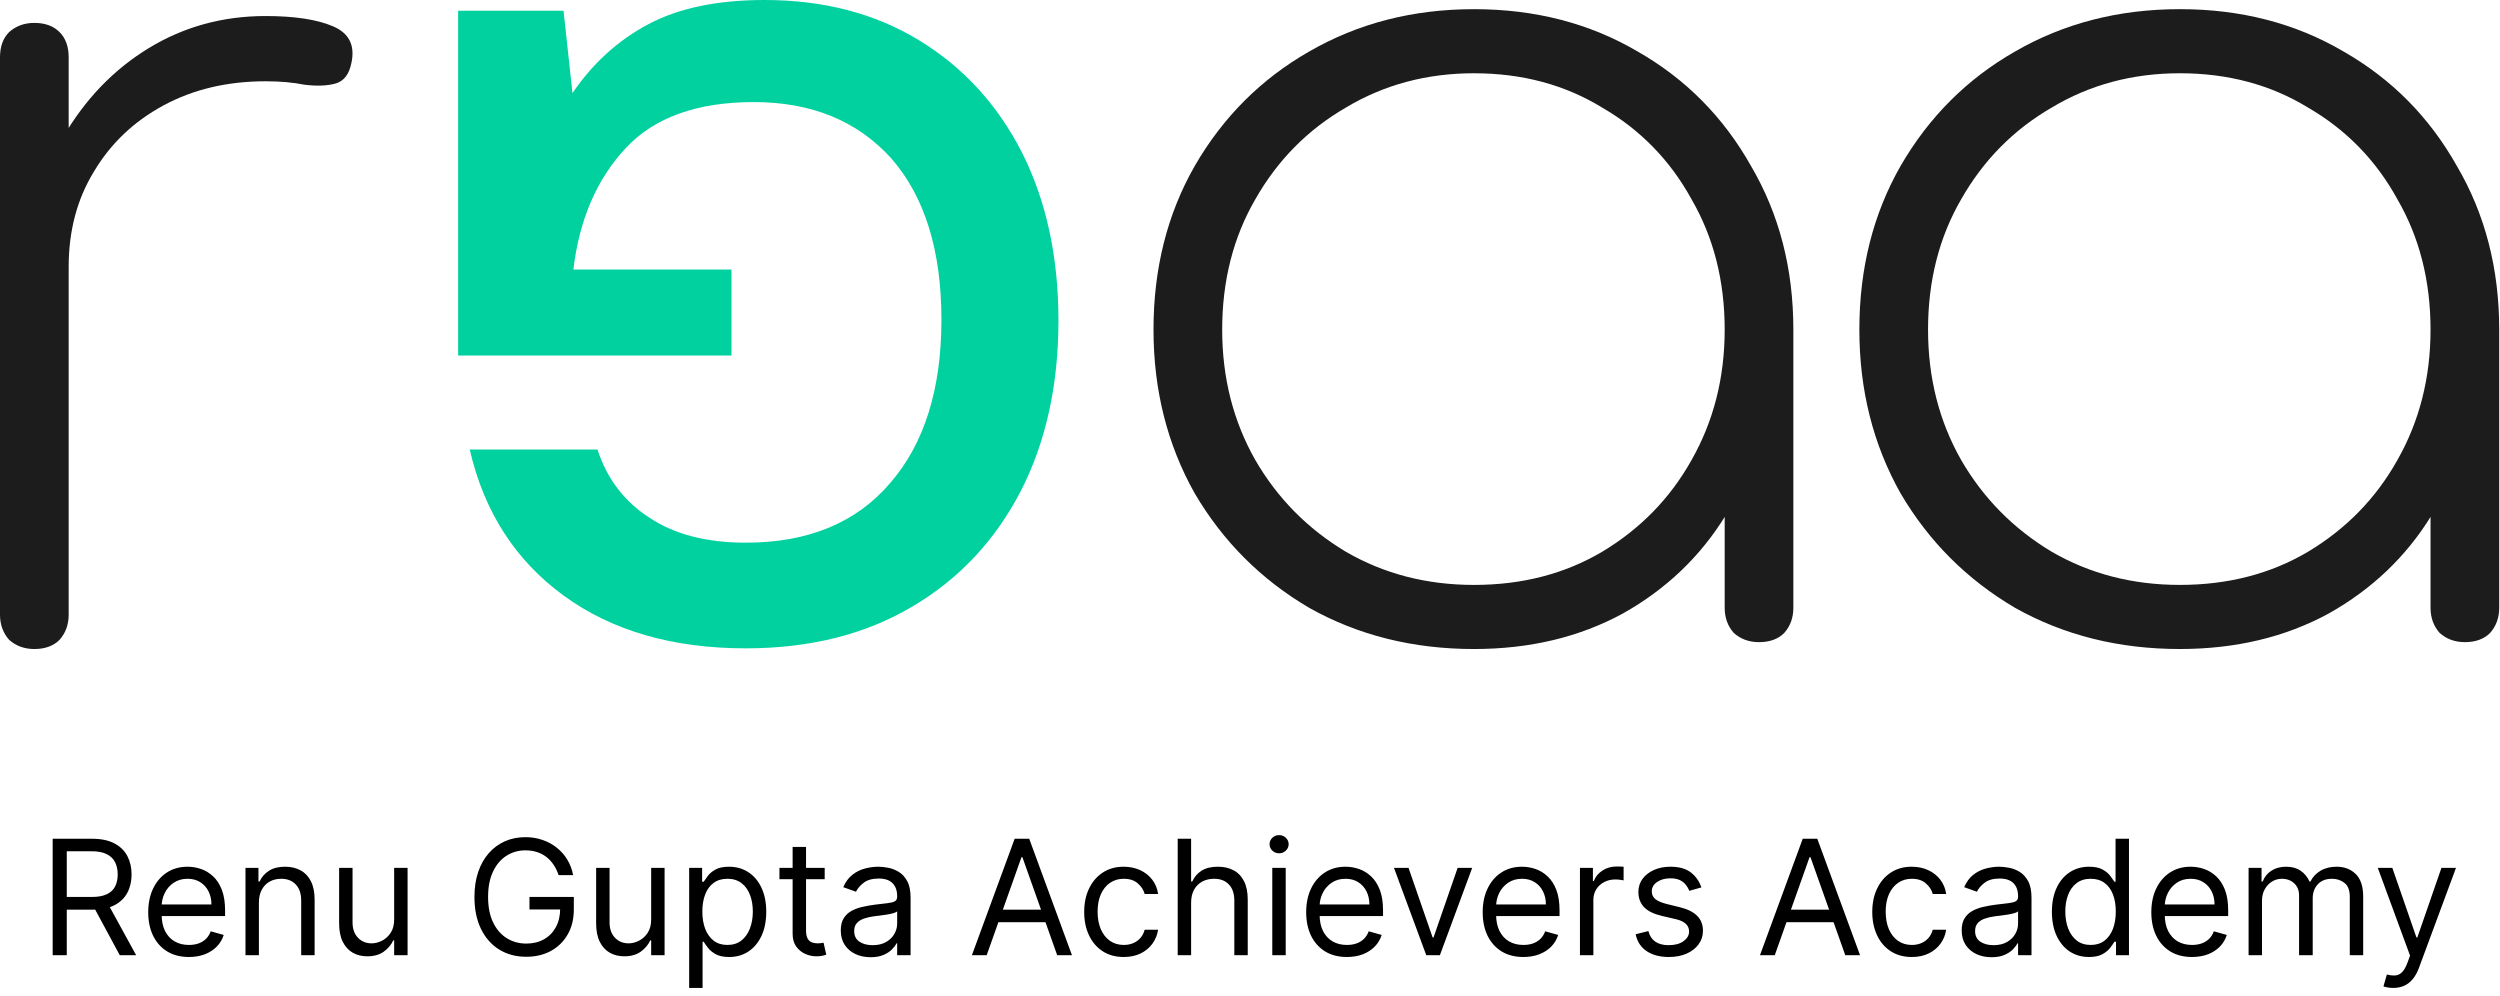
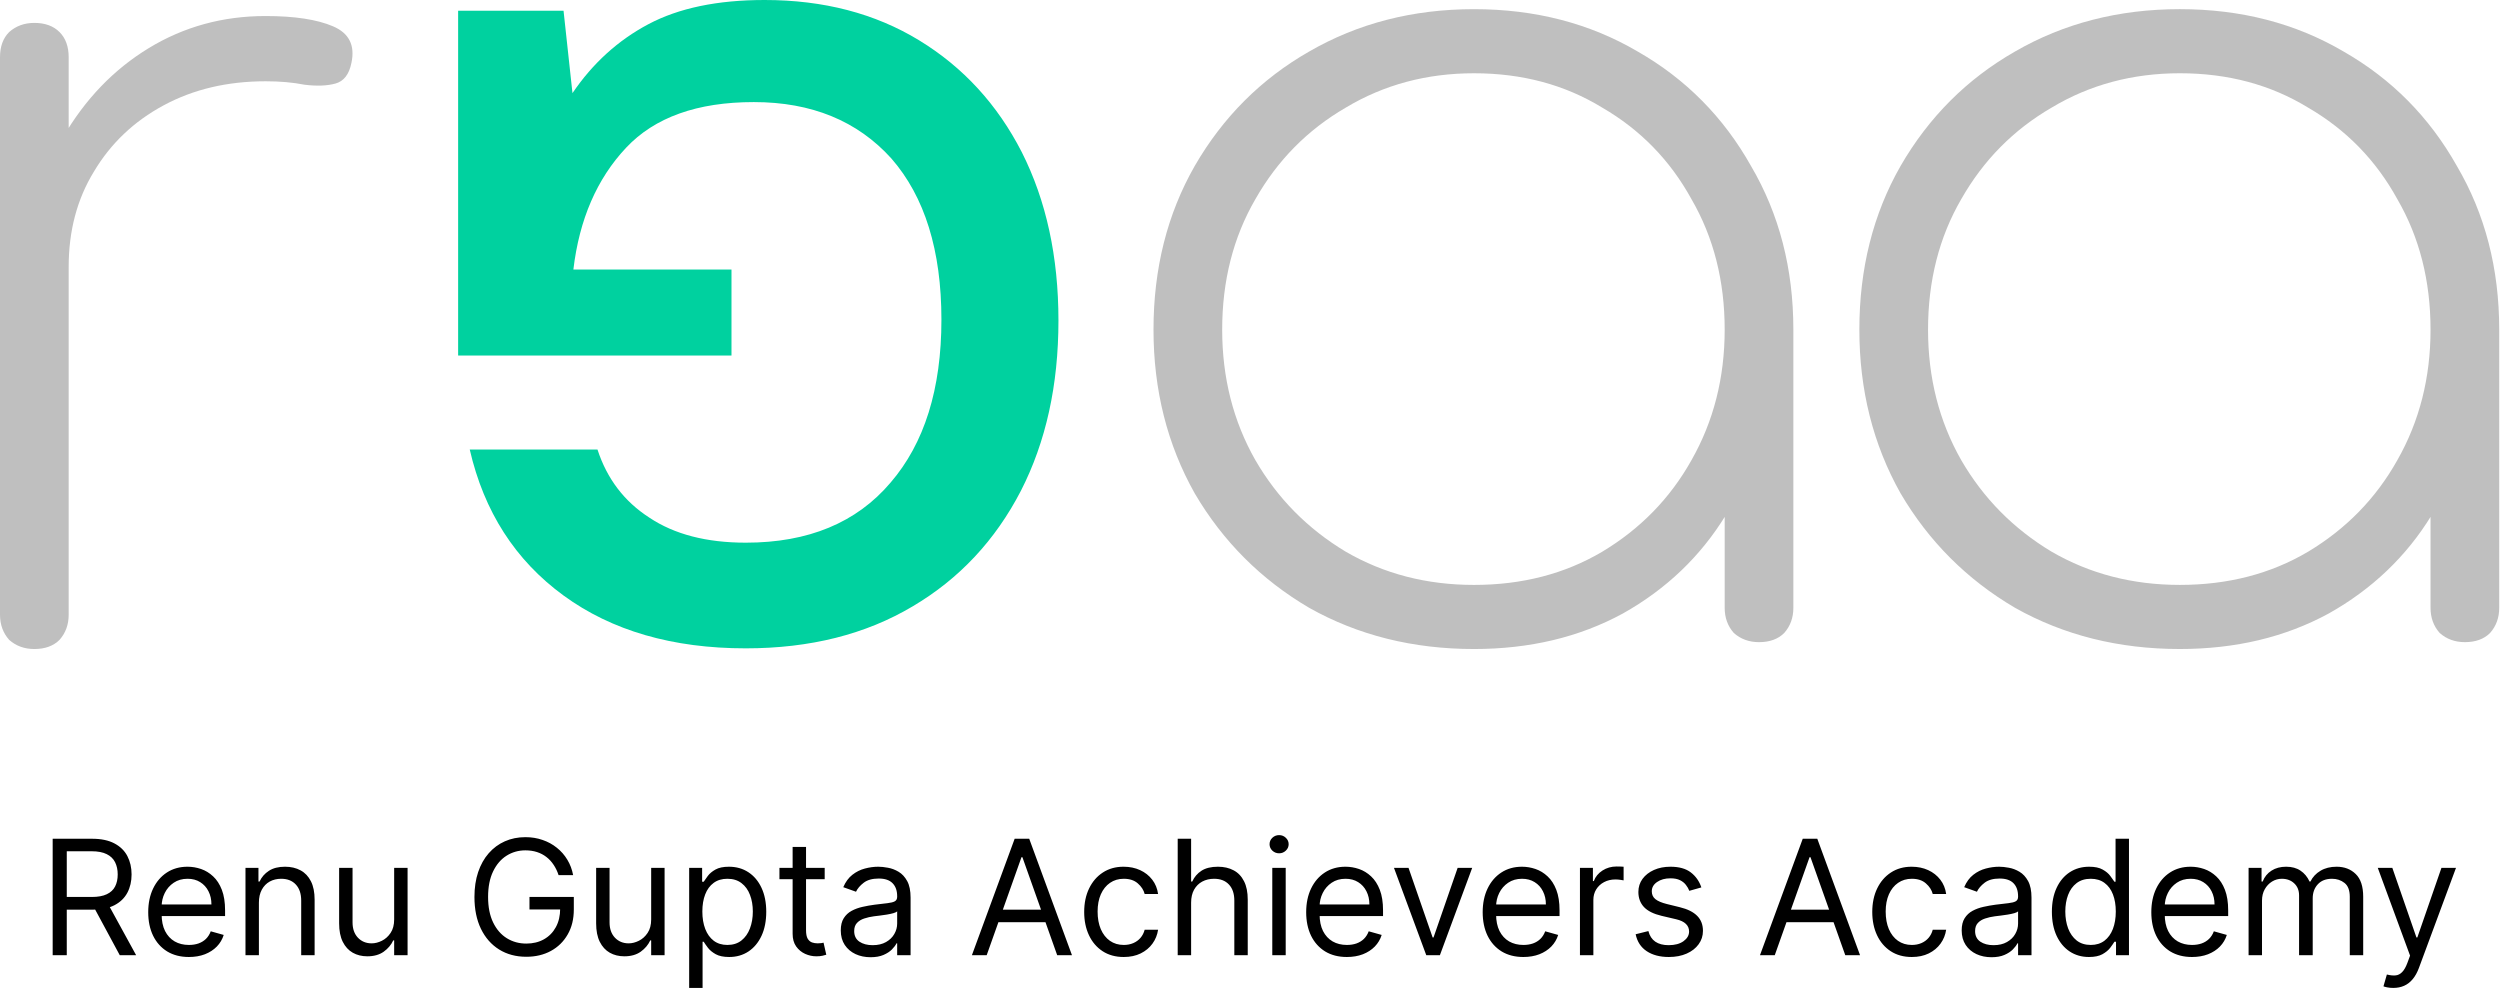
<svg xmlns="http://www.w3.org/2000/svg" width="937" height="373" viewBox="0 0 937 373" fill="none">
  <path d="M286.551 0C308.649 0 327.957 5.035 344.475 15.104C360.993 25.173 373.828 39.157 382.979 57.058C392.131 75.182 396.707 96.216 396.707 120.157C396.707 144.323 392.02 165.58 382.645 183.928C373.046 202.5 359.542 216.932 342.131 227.225C324.497 237.742 303.627 243 279.52 243C252.064 243 229.296 236.399 211.216 223.198C193.136 209.996 181.417 191.76 176.06 168.489H223.939C227.511 179.453 233.984 187.956 243.359 193.997C252.734 200.262 264.787 203.395 279.52 203.395C302.957 203.395 321.037 195.899 333.761 180.907C346.484 166.139 352.845 145.778 352.845 119.822C352.845 93.866 346.595 73.728 334.095 59.407C321.372 45.311 304.185 38.262 282.533 38.262C261.328 38.262 245.368 43.968 234.653 55.38C223.716 67.015 217.131 82.231 214.899 101.026H274.162V133.247H171.707V4.028H211.216L214.564 34.906C222.153 23.718 231.64 15.104 243.024 9.062C254.408 3.021 268.917 0 286.551 0Z" fill="#00D19F" />
-   <path d="M552.457 243.253C529.576 243.253 508.984 238.105 490.679 227.809C472.661 217.227 458.36 202.926 447.778 184.908C437.482 166.603 432.333 146.154 432.333 123.559C432.333 100.678 437.482 80.229 447.778 62.21C458.36 43.906 472.661 29.605 490.679 19.309C508.984 8.727 529.576 3.436 552.457 3.436C575.338 3.436 595.787 8.727 613.806 19.309C631.824 29.605 645.982 43.906 656.278 62.21C666.86 80.229 672.151 100.678 672.151 123.559L661.426 140.72C661.426 160.168 656.564 177.615 646.84 193.059C637.401 208.503 624.531 220.802 608.229 229.954C591.926 238.82 573.336 243.253 552.457 243.253ZM552.457 219.229C570.475 219.229 586.492 215.082 600.506 206.787C614.807 198.207 625.961 186.767 633.969 172.466C642.264 157.88 646.411 141.578 646.411 123.559C646.411 105.254 642.264 88.952 633.969 74.652C625.961 60.065 614.807 48.625 600.506 40.331C586.492 31.75 570.475 27.46 552.457 27.46C534.724 27.46 518.708 31.75 504.408 40.331C490.107 48.625 478.81 60.065 470.516 74.652C462.221 88.952 458.074 105.254 458.074 123.559C458.074 141.578 462.221 157.88 470.516 172.466C478.81 186.767 490.107 198.207 504.408 206.787C518.708 215.082 534.724 219.229 552.457 219.229ZM659.281 240.679C655.563 240.679 652.417 239.535 649.843 237.247C647.555 234.673 646.411 231.527 646.411 227.809V149.3L654.562 123.559H672.151V227.809C672.151 231.527 671.007 234.673 668.719 237.247C666.431 239.535 663.285 240.679 659.281 240.679Z" fill="#1C1C1C" />
-   <path d="M8.58 99.963C10.296 81.659 15.302 65.499 23.596 51.485C31.89 37.184 42.615 26.03 55.772 18.022C68.928 10.014 83.514 6.01 99.531 6.01C110.399 6.01 118.836 7.297 124.843 9.871C130.849 12.445 133.137 17.021 131.707 23.599C130.849 27.889 128.847 30.463 125.701 31.321C122.555 32.179 118.693 32.322 114.117 31.75C109.827 30.892 104.965 30.463 99.531 30.463C85.231 30.463 72.503 33.466 61.349 39.472C50.194 45.479 41.471 53.773 35.179 64.355C28.887 74.652 25.741 86.521 25.741 99.963H8.58ZM12.87 243.253C9.152 243.253 6.006 242.109 3.432 239.821C1.144 237.247 0 234.101 0 230.383V21.454C0 17.45 1.144 14.304 3.432 12.016C6.006 9.728 9.152 8.584 12.87 8.584C16.875 8.584 20.021 9.728 22.309 12.016C24.597 14.304 25.741 17.45 25.741 21.454V230.383C25.741 234.101 24.597 237.247 22.309 239.821C20.021 242.109 16.875 243.253 12.87 243.253Z" fill="#1C1C1C" />
-   <path d="M817.013 243.25C794.132 243.25 773.54 238.102 755.235 227.806C737.217 217.223 722.917 202.923 712.334 184.904C702.038 166.6 696.89 146.15 696.89 123.556C696.89 100.675 702.038 80.225 712.334 62.207C722.917 43.902 737.217 29.602 755.235 19.306C773.54 8.723 794.132 3.432 817.013 3.432C839.893 3.432 860.343 8.723 878.362 19.306C896.38 29.602 910.537 43.902 920.833 62.207C931.416 80.225 936.707 100.675 936.707 123.556L925.982 140.716C925.982 160.165 921.12 177.611 911.395 193.056C901.957 208.5 889.087 220.798 872.784 229.951C856.482 238.817 837.891 243.25 817.013 243.25ZM817.013 219.225C835.031 219.225 851.048 215.078 865.062 206.784C879.362 198.204 890.517 186.763 898.525 172.463C906.819 157.877 910.966 141.574 910.966 123.556C910.966 105.251 906.819 88.949 898.525 74.648C890.517 60.062 879.362 48.621 865.062 40.327C851.048 31.747 835.031 27.457 817.013 27.457C799.28 27.457 783.264 31.747 768.964 40.327C754.663 48.621 743.366 60.062 735.072 74.648C726.778 88.949 722.631 105.251 722.631 123.556C722.631 141.574 726.778 157.877 735.072 172.463C743.366 186.763 754.663 198.204 768.964 206.784C783.264 215.078 799.28 219.225 817.013 219.225ZM923.837 240.676C920.119 240.676 916.973 239.532 914.398 237.244C912.11 234.67 910.966 231.524 910.966 227.806V149.296L919.117 123.556H936.707V227.806C936.707 231.524 935.563 234.67 933.275 237.244C930.987 239.532 927.841 240.676 923.837 240.676Z" fill="#1C1C1C" />
+   <path d="M552.457 243.253C529.576 243.253 508.984 238.105 490.679 227.809C472.661 217.227 458.36 202.926 447.778 184.908C437.482 166.603 432.333 146.154 432.333 123.559C432.333 100.678 437.482 80.229 447.778 62.21C458.36 43.906 472.661 29.605 490.679 19.309C508.984 8.727 529.576 3.436 552.457 3.436C575.338 3.436 595.787 8.727 613.806 19.309C631.824 29.605 645.982 43.906 656.278 62.21C666.86 80.229 672.151 100.678 672.151 123.559L661.426 140.72C661.426 160.168 656.564 177.615 646.84 193.059C637.401 208.503 624.531 220.802 608.229 229.954C591.926 238.82 573.336 243.253 552.457 243.253ZM552.457 219.229C570.475 219.229 586.492 215.082 600.506 206.787C614.807 198.207 625.961 186.767 633.969 172.466C642.264 157.88 646.411 141.578 646.411 123.559C646.411 105.254 642.264 88.952 633.969 74.652C625.961 60.065 614.807 48.625 600.506 40.331C586.492 31.75 570.475 27.46 552.457 27.46C534.724 27.46 518.708 31.75 504.408 40.331C490.107 48.625 478.81 60.065 470.516 74.652C462.221 88.952 458.074 105.254 458.074 123.559C458.074 141.578 462.221 157.88 470.516 172.466C478.81 186.767 490.107 198.207 504.408 206.787C518.708 215.082 534.724 219.229 552.457 219.229ZM659.281 240.679C655.563 240.679 652.417 239.535 649.843 237.247C647.555 234.673 646.411 231.527 646.411 227.809V149.3L654.562 123.559H672.151V227.809C672.151 231.527 671.007 234.673 668.719 237.247C666.431 239.535 663.285 240.679 659.281 240.679Z" fill="#BFBFBF" />
+   <path d="M8.58 99.963C10.296 81.659 15.302 65.499 23.596 51.485C31.89 37.184 42.615 26.03 55.772 18.022C68.928 10.014 83.514 6.01 99.531 6.01C110.399 6.01 118.836 7.297 124.843 9.871C130.849 12.445 133.137 17.021 131.707 23.599C130.849 27.889 128.847 30.463 125.701 31.321C122.555 32.179 118.693 32.322 114.117 31.75C109.827 30.892 104.965 30.463 99.531 30.463C85.231 30.463 72.503 33.466 61.349 39.472C50.194 45.479 41.471 53.773 35.179 64.355C28.887 74.652 25.741 86.521 25.741 99.963H8.58ZM12.87 243.253C9.152 243.253 6.006 242.109 3.432 239.821C1.144 237.247 0 234.101 0 230.383V21.454C0 17.45 1.144 14.304 3.432 12.016C6.006 9.728 9.152 8.584 12.87 8.584C16.875 8.584 20.021 9.728 22.309 12.016C24.597 14.304 25.741 17.45 25.741 21.454V230.383C25.741 234.101 24.597 237.247 22.309 239.821C20.021 242.109 16.875 243.253 12.87 243.253Z" fill="#BFBFBF" />
+   <path d="M817.013 243.25C794.132 243.25 773.54 238.102 755.235 227.806C737.217 217.223 722.917 202.923 712.334 184.904C702.038 166.6 696.89 146.15 696.89 123.556C696.89 100.675 702.038 80.225 712.334 62.207C722.917 43.902 737.217 29.602 755.235 19.306C773.54 8.723 794.132 3.432 817.013 3.432C839.893 3.432 860.343 8.723 878.362 19.306C896.38 29.602 910.537 43.902 920.833 62.207C931.416 80.225 936.707 100.675 936.707 123.556L925.982 140.716C925.982 160.165 921.12 177.611 911.395 193.056C901.957 208.5 889.087 220.798 872.784 229.951C856.482 238.817 837.891 243.25 817.013 243.25ZM817.013 219.225C835.031 219.225 851.048 215.078 865.062 206.784C879.362 198.204 890.517 186.763 898.525 172.463C906.819 157.877 910.966 141.574 910.966 123.556C910.966 105.251 906.819 88.949 898.525 74.648C890.517 60.062 879.362 48.621 865.062 40.327C851.048 31.747 835.031 27.457 817.013 27.457C799.28 27.457 783.264 31.747 768.964 40.327C754.663 48.621 743.366 60.062 735.072 74.648C726.778 88.949 722.631 105.251 722.631 123.556C722.631 141.574 726.778 157.877 735.072 172.463C743.366 186.763 754.663 198.204 768.964 206.784C783.264 215.078 799.28 219.225 817.013 219.225ZM923.837 240.676C920.119 240.676 916.973 239.532 914.398 237.244C912.11 234.67 910.966 231.524 910.966 227.806V149.296L919.117 123.556H936.707V227.806C936.707 231.524 935.563 234.67 933.275 237.244C930.987 239.532 927.841 240.676 923.837 240.676Z" fill="#BFBFBF" />
  <path d="M19.741 358V314.364H34.485C37.895 314.364 40.693 314.946 42.88 316.111C45.068 317.261 46.687 318.845 47.738 320.862C48.789 322.879 49.315 325.173 49.315 327.744C49.315 330.315 48.789 332.595 47.738 334.584C46.687 336.572 45.075 338.135 42.902 339.271C40.728 340.393 37.951 340.955 34.571 340.955H22.639V336.182H34.4C36.73 336.182 38.605 335.841 40.025 335.159C41.46 334.477 42.497 333.511 43.136 332.261C43.789 330.997 44.116 329.491 44.116 327.744C44.116 325.997 43.789 324.47 43.136 323.163C42.483 321.857 41.439 320.848 40.004 320.138C38.569 319.413 36.673 319.051 34.315 319.051H25.025V358H19.741ZM40.281 338.398L51.02 358H44.883L34.315 338.398H40.281ZM70.808 358.682C67.655 358.682 64.935 357.986 62.648 356.594C60.375 355.188 58.621 353.227 57.385 350.713C56.163 348.185 55.553 345.244 55.553 341.892C55.553 338.54 56.163 335.585 57.385 333.028C58.621 330.457 60.34 328.455 62.541 327.02C64.757 325.571 67.342 324.847 70.297 324.847C72.001 324.847 73.685 325.131 75.347 325.699C77.008 326.267 78.521 327.19 79.885 328.469C81.249 329.733 82.335 331.409 83.145 333.497C83.954 335.585 84.359 338.156 84.359 341.21V343.341H59.132V338.994H79.246C79.246 337.148 78.876 335.5 78.138 334.051C77.413 332.602 76.376 331.459 75.027 330.621C73.692 329.783 72.115 329.364 70.297 329.364C68.294 329.364 66.561 329.861 65.098 330.855C63.649 331.835 62.534 333.114 61.753 334.69C60.972 336.267 60.581 337.957 60.581 339.761V342.659C60.581 345.131 61.007 347.226 61.859 348.945C62.726 350.649 63.926 351.949 65.46 352.844C66.994 353.724 68.777 354.165 70.808 354.165C72.129 354.165 73.322 353.98 74.388 353.611C75.467 353.227 76.398 352.659 77.179 351.906C77.96 351.139 78.564 350.187 78.99 349.051L83.848 350.415C83.337 352.062 82.477 353.511 81.27 354.761C80.062 355.997 78.571 356.963 76.796 357.659C75.02 358.341 73.024 358.682 70.808 358.682ZM97.037 338.312V358H92.008V325.273H96.867V330.386H97.293C98.06 328.724 99.224 327.389 100.787 326.381C102.349 325.358 104.366 324.847 106.838 324.847C109.054 324.847 110.993 325.301 112.655 326.21C114.317 327.105 115.609 328.469 116.533 330.301C117.456 332.119 117.918 334.42 117.918 337.205V358H112.889V337.545C112.889 334.974 112.222 332.972 110.886 331.537C109.551 330.088 107.719 329.364 105.389 329.364C103.784 329.364 102.349 329.712 101.085 330.408C99.835 331.104 98.848 332.119 98.124 333.455C97.399 334.79 97.037 336.409 97.037 338.312ZM147.731 344.619V325.273H152.76V358H147.731V352.46H147.39C146.623 354.122 145.43 355.536 143.811 356.7C142.191 357.851 140.146 358.426 137.674 358.426C135.629 358.426 133.811 357.979 132.22 357.084C130.629 356.175 129.379 354.811 128.47 352.993C127.561 351.161 127.106 348.852 127.106 346.068V325.273H132.135V345.727C132.135 348.114 132.802 350.017 134.137 351.438C135.487 352.858 137.206 353.568 139.294 353.568C140.544 353.568 141.815 353.249 143.108 352.609C144.414 351.97 145.508 350.99 146.389 349.669C147.284 348.348 147.731 346.665 147.731 344.619ZM209.356 328C208.887 326.565 208.269 325.28 207.502 324.143C206.749 322.993 205.847 322.013 204.796 321.203C203.759 320.393 202.58 319.776 201.259 319.349C199.938 318.923 198.489 318.71 196.913 318.71C194.327 318.71 191.977 319.378 189.86 320.713C187.744 322.048 186.06 324.016 184.81 326.615C183.56 329.214 182.935 332.403 182.935 336.182C182.935 339.96 183.567 343.149 184.832 345.749C186.096 348.348 187.808 350.315 189.967 351.651C192.126 352.986 194.555 353.653 197.254 353.653C199.754 353.653 201.955 353.121 203.859 352.055C205.776 350.976 207.268 349.456 208.333 347.496C209.413 345.521 209.952 343.199 209.952 340.528L211.572 340.869H198.447V336.182H215.066V340.869C215.066 344.463 214.299 347.588 212.765 350.244C211.245 352.901 209.143 354.96 206.458 356.423C203.788 357.872 200.719 358.597 197.254 358.597C193.39 358.597 189.995 357.688 187.069 355.869C184.157 354.051 181.884 351.466 180.251 348.114C178.631 344.761 177.822 340.784 177.822 336.182C177.822 332.73 178.283 329.626 179.207 326.871C180.144 324.101 181.465 321.743 183.17 319.797C184.874 317.851 186.891 316.359 189.221 315.322C191.55 314.286 194.114 313.767 196.913 313.767C199.214 313.767 201.359 314.115 203.347 314.811C205.35 315.493 207.133 316.466 208.695 317.73C210.272 318.98 211.586 320.479 212.637 322.226C213.688 323.959 214.413 325.884 214.81 328H209.356ZM244.059 344.619V325.273H249.088V358H244.059V352.46H243.718C242.951 354.122 241.758 355.536 240.139 356.7C238.52 357.851 236.474 358.426 234.002 358.426C231.957 358.426 230.139 357.979 228.548 357.084C226.957 356.175 225.707 354.811 224.798 352.993C223.889 351.161 223.434 348.852 223.434 346.068V325.273H228.463V345.727C228.463 348.114 229.13 350.017 230.466 351.438C231.815 352.858 233.534 353.568 235.622 353.568C236.872 353.568 238.143 353.249 239.436 352.609C240.743 351.97 241.836 350.99 242.717 349.669C243.612 348.348 244.059 346.665 244.059 344.619ZM258.298 370.273V325.273H263.156V330.472H263.752C264.121 329.903 264.633 329.179 265.286 328.298C265.954 327.403 266.906 326.608 268.141 325.912C269.391 325.202 271.082 324.847 273.212 324.847C275.968 324.847 278.397 325.536 280.499 326.913C282.602 328.291 284.242 330.244 285.421 332.773C286.6 335.301 287.19 338.284 287.19 341.722C287.19 345.188 286.6 348.192 285.421 350.734C284.242 353.263 282.609 355.223 280.521 356.615C278.433 357.993 276.025 358.682 273.298 358.682C271.195 358.682 269.512 358.334 268.248 357.638C266.984 356.928 266.011 356.125 265.329 355.23C264.647 354.321 264.121 353.568 263.752 352.972H263.326V370.273H258.298ZM263.241 341.636C263.241 344.108 263.603 346.288 264.327 348.178C265.052 350.053 266.11 351.523 267.502 352.588C268.894 353.639 270.599 354.165 272.616 354.165C274.718 354.165 276.472 353.611 277.879 352.503C279.299 351.381 280.364 349.875 281.075 347.986C281.799 346.082 282.161 343.966 282.161 341.636C282.161 339.335 281.806 337.261 281.096 335.415C280.4 333.554 279.342 332.084 277.921 331.004C276.515 329.911 274.746 329.364 272.616 329.364C270.57 329.364 268.852 329.882 267.46 330.919C266.067 331.942 265.016 333.376 264.306 335.223C263.596 337.055 263.241 339.193 263.241 341.636ZM309.093 325.273V329.534H292.133V325.273H309.093ZM297.076 317.432H302.104V348.625C302.104 350.045 302.31 351.111 302.722 351.821C303.148 352.517 303.688 352.986 304.342 353.227C305.009 353.455 305.712 353.568 306.451 353.568C307.005 353.568 307.46 353.54 307.815 353.483C308.17 353.412 308.454 353.355 308.667 353.312L309.69 357.83C309.349 357.957 308.873 358.085 308.262 358.213C307.651 358.355 306.877 358.426 305.94 358.426C304.519 358.426 303.127 358.121 301.763 357.51C300.414 356.899 299.292 355.969 298.397 354.719C297.516 353.469 297.076 351.892 297.076 349.989V317.432ZM326.288 358.767C324.214 358.767 322.332 358.376 320.641 357.595C318.951 356.8 317.609 355.656 316.614 354.165C315.62 352.659 315.123 350.841 315.123 348.71C315.123 346.835 315.492 345.315 316.231 344.151C316.969 342.972 317.957 342.048 319.192 341.381C320.428 340.713 321.792 340.216 323.283 339.889C324.789 339.548 326.302 339.278 327.822 339.08C329.81 338.824 331.423 338.632 332.658 338.504C333.908 338.362 334.817 338.128 335.386 337.801C335.968 337.474 336.259 336.906 336.259 336.097V335.926C336.259 333.824 335.684 332.19 334.533 331.026C333.397 329.861 331.671 329.278 329.356 329.278C326.955 329.278 325.073 329.804 323.71 330.855C322.346 331.906 321.387 333.028 320.833 334.222L316.06 332.517C316.913 330.528 318.049 328.98 319.469 327.872C320.904 326.75 322.467 325.969 324.157 325.528C325.862 325.074 327.538 324.847 329.185 324.847C330.237 324.847 331.444 324.974 332.808 325.23C334.185 325.472 335.513 325.976 336.792 326.743C338.085 327.51 339.157 328.668 340.009 330.216C340.862 331.764 341.288 333.838 341.288 336.438V358H336.259V353.568H336.004C335.663 354.278 335.094 355.038 334.299 355.848C333.504 356.658 332.445 357.347 331.124 357.915C329.803 358.483 328.191 358.767 326.288 358.767ZM327.055 354.25C329.043 354.25 330.719 353.859 332.083 353.078C333.461 352.297 334.498 351.288 335.194 350.053C335.904 348.817 336.259 347.517 336.259 346.153V341.551C336.046 341.807 335.577 342.041 334.853 342.254C334.143 342.453 333.319 342.631 332.381 342.787C331.458 342.929 330.556 343.057 329.675 343.17C328.809 343.27 328.106 343.355 327.566 343.426C326.259 343.597 325.038 343.874 323.901 344.257C322.779 344.626 321.87 345.187 321.174 345.94C320.492 346.679 320.151 347.687 320.151 348.966C320.151 350.713 320.798 352.034 322.09 352.929C323.397 353.81 325.052 354.25 327.055 354.25ZM369.812 358H364.272L380.295 314.364H385.75L401.772 358H396.233L383.193 321.267H382.852L369.812 358ZM371.858 340.955H394.187V345.642H371.858V340.955ZM421.183 358.682C418.115 358.682 415.473 357.957 413.257 356.509C411.041 355.06 409.336 353.064 408.143 350.521C406.95 347.979 406.353 345.074 406.353 341.807C406.353 338.483 406.964 335.55 408.186 333.007C409.422 330.45 411.14 328.455 413.342 327.02C415.558 325.571 418.143 324.847 421.098 324.847C423.399 324.847 425.473 325.273 427.319 326.125C429.166 326.977 430.679 328.17 431.858 329.705C433.037 331.239 433.768 333.028 434.052 335.074H429.024C428.64 333.582 427.788 332.261 426.467 331.111C425.16 329.946 423.399 329.364 421.183 329.364C419.223 329.364 417.504 329.875 416.027 330.898C414.564 331.906 413.42 333.334 412.596 335.18C411.787 337.013 411.382 339.165 411.382 341.636C411.382 344.165 411.779 346.366 412.575 348.241C413.385 350.116 414.521 351.572 415.984 352.609C417.461 353.646 419.194 354.165 421.183 354.165C422.49 354.165 423.676 353.938 424.741 353.483C425.806 353.028 426.708 352.375 427.447 351.523C428.186 350.67 428.711 349.648 429.024 348.455H434.052C433.768 350.386 433.065 352.126 431.943 353.675C430.835 355.209 429.365 356.43 427.532 357.339C425.714 358.234 423.598 358.682 421.183 358.682ZM446.431 338.312V358H441.403V314.364H446.431V330.386H446.858C447.625 328.696 448.775 327.354 450.309 326.359C451.858 325.351 453.917 324.847 456.488 324.847C458.718 324.847 460.672 325.294 462.348 326.189C464.024 327.07 465.324 328.426 466.247 330.259C467.184 332.077 467.653 334.392 467.653 337.205V358H462.625V337.545C462.625 334.946 461.95 332.936 460.6 331.516C459.265 330.081 457.412 329.364 455.039 329.364C453.392 329.364 451.914 329.712 450.608 330.408C449.315 331.104 448.292 332.119 447.539 333.455C446.801 334.79 446.431 336.409 446.431 338.312ZM476.852 358V325.273H481.881V358H476.852ZM479.409 319.818C478.429 319.818 477.584 319.484 476.874 318.817C476.178 318.149 475.83 317.347 475.83 316.409C475.83 315.472 476.178 314.669 476.874 314.001C477.584 313.334 478.429 313 479.409 313C480.389 313 481.227 313.334 481.923 314.001C482.634 314.669 482.989 315.472 482.989 316.409C482.989 317.347 482.634 318.149 481.923 318.817C481.227 319.484 480.389 319.818 479.409 319.818ZM504.812 358.682C501.659 358.682 498.939 357.986 496.652 356.594C494.379 355.188 492.625 353.227 491.389 350.713C490.167 348.185 489.556 345.244 489.556 341.892C489.556 338.54 490.167 335.585 491.389 333.028C492.625 330.457 494.343 328.455 496.545 327.02C498.761 325.571 501.346 324.847 504.301 324.847C506.005 324.847 507.689 325.131 509.35 325.699C511.012 326.267 512.525 327.19 513.889 328.469C515.252 329.733 516.339 331.409 517.149 333.497C517.958 335.585 518.363 338.156 518.363 341.21V343.341H493.136V338.994H513.25C513.25 337.148 512.88 335.5 512.142 334.051C511.417 332.602 510.38 331.459 509.031 330.621C507.696 329.783 506.119 329.364 504.301 329.364C502.298 329.364 500.565 329.861 499.102 330.855C497.653 331.835 496.538 333.114 495.757 334.69C494.975 336.267 494.585 337.957 494.585 339.761V342.659C494.585 345.131 495.011 347.226 495.863 348.945C496.73 350.649 497.93 351.949 499.464 352.844C500.998 353.724 502.781 354.165 504.812 354.165C506.133 354.165 507.326 353.98 508.392 353.611C509.471 353.227 510.402 352.659 511.183 351.906C511.964 351.139 512.568 350.187 512.994 349.051L517.852 350.415C517.341 352.062 516.481 353.511 515.274 354.761C514.066 355.997 512.575 356.963 510.799 357.659C509.024 358.341 507.028 358.682 504.812 358.682ZM551.778 325.273L539.675 358H534.562L522.46 325.273H527.914L536.948 351.352H537.289L546.323 325.273H551.778ZM570.964 358.682C567.811 358.682 565.091 357.986 562.804 356.594C560.531 355.188 558.777 353.227 557.541 350.713C556.32 348.185 555.709 345.244 555.709 341.892C555.709 338.54 556.32 335.585 557.541 333.028C558.777 330.457 560.496 328.455 562.697 327.02C564.913 325.571 567.499 324.847 570.453 324.847C572.158 324.847 573.841 325.131 575.503 325.699C577.165 326.267 578.678 327.19 580.041 328.469C581.405 329.733 582.491 331.409 583.301 333.497C584.111 335.585 584.516 338.156 584.516 341.21V343.341H559.288V338.994H579.402C579.402 337.148 579.033 335.5 578.294 334.051C577.57 332.602 576.533 331.459 575.183 330.621C573.848 329.783 572.271 329.364 570.453 329.364C568.45 329.364 566.717 329.861 565.254 330.855C563.805 331.835 562.69 333.114 561.909 334.69C561.128 336.267 560.737 337.957 560.737 339.761V342.659C560.737 345.131 561.163 347.226 562.016 348.945C562.882 350.649 564.082 351.949 565.616 352.844C567.151 353.724 568.933 354.165 570.964 354.165C572.286 354.165 573.479 353.98 574.544 353.611C575.624 353.227 576.554 352.659 577.335 351.906C578.116 351.139 578.72 350.187 579.146 349.051L584.004 350.415C583.493 352.062 582.634 353.511 581.426 354.761C580.219 355.997 578.727 356.963 576.952 357.659C575.176 358.341 573.18 358.682 570.964 358.682ZM592.165 358V325.273H597.023V330.216H597.364C597.96 328.597 599.04 327.283 600.602 326.274C602.165 325.266 603.926 324.761 605.886 324.761C606.256 324.761 606.717 324.768 607.271 324.783C607.825 324.797 608.244 324.818 608.528 324.847V329.96C608.358 329.918 607.967 329.854 607.357 329.768C606.76 329.669 606.128 329.619 605.46 329.619C603.869 329.619 602.449 329.953 601.199 330.621C599.963 331.274 598.983 332.183 598.259 333.348C597.548 334.499 597.193 335.812 597.193 337.29V358H592.165ZM637.671 332.602L633.154 333.881C632.87 333.128 632.451 332.396 631.897 331.686C631.357 330.962 630.618 330.365 629.681 329.896C628.743 329.428 627.543 329.193 626.08 329.193C624.077 329.193 622.408 329.655 621.073 330.578C619.752 331.487 619.091 332.645 619.091 334.051C619.091 335.301 619.546 336.288 620.455 337.013C621.364 337.737 622.784 338.341 624.716 338.824L629.574 340.017C632.5 340.727 634.681 341.814 636.115 343.277C637.55 344.726 638.267 346.594 638.267 348.881C638.267 350.756 637.728 352.432 636.648 353.909C635.583 355.386 634.091 356.551 632.174 357.403C630.256 358.256 628.026 358.682 625.483 358.682C622.145 358.682 619.382 357.957 617.195 356.509C615.007 355.06 613.623 352.943 613.04 350.159L617.813 348.966C618.267 350.727 619.127 352.048 620.391 352.929C621.669 353.81 623.338 354.25 625.398 354.25C627.742 354.25 629.603 353.753 630.98 352.759C632.373 351.75 633.069 350.543 633.069 349.136C633.069 348 632.671 347.048 631.875 346.281C631.08 345.5 629.858 344.918 628.211 344.534L622.756 343.256C619.759 342.545 617.557 341.445 616.151 339.953C614.759 338.447 614.063 336.565 614.063 334.307C614.063 332.46 614.581 330.827 615.618 329.406C616.669 327.986 618.097 326.871 619.901 326.061C621.719 325.251 623.779 324.847 626.08 324.847C629.319 324.847 631.861 325.557 633.708 326.977C635.569 328.398 636.89 330.273 637.671 332.602ZM665.183 358H659.643L675.666 314.364H681.121L697.143 358H691.604L678.564 321.267H678.223L665.183 358ZM667.229 340.955H689.558V345.642H667.229V340.955ZM716.554 358.682C713.486 358.682 710.844 357.957 708.628 356.509C706.412 355.06 704.707 353.064 703.514 350.521C702.321 347.979 701.724 345.074 701.724 341.807C701.724 338.483 702.335 335.55 703.557 333.007C704.793 330.45 706.511 328.455 708.713 327.02C710.929 325.571 713.514 324.847 716.469 324.847C718.77 324.847 720.844 325.273 722.69 326.125C724.537 326.977 726.05 328.17 727.229 329.705C728.408 331.239 729.139 333.028 729.423 335.074H724.395C724.011 333.582 723.159 332.261 721.838 331.111C720.531 329.946 718.77 329.364 716.554 329.364C714.594 329.364 712.875 329.875 711.398 330.898C709.935 331.906 708.791 333.334 707.967 335.18C707.158 337.013 706.753 339.165 706.753 341.636C706.753 344.165 707.151 346.366 707.946 348.241C708.756 350.116 709.892 351.572 711.355 352.609C712.832 353.646 714.565 354.165 716.554 354.165C717.861 354.165 719.047 353.938 720.112 353.483C721.178 353.028 722.08 352.375 722.818 351.523C723.557 350.67 724.082 349.648 724.395 348.455H729.423C729.139 350.386 728.436 352.126 727.314 353.675C726.206 355.209 724.736 356.43 722.903 357.339C721.085 358.234 718.969 358.682 716.554 358.682ZM746.405 358.767C744.331 358.767 742.449 358.376 740.759 357.595C739.068 356.8 737.726 355.656 736.732 354.165C735.737 352.659 735.24 350.841 735.24 348.71C735.24 346.835 735.609 345.315 736.348 344.151C737.087 342.972 738.074 342.048 739.31 341.381C740.545 340.713 741.909 340.216 743.401 339.889C744.906 339.548 746.419 339.278 747.939 339.08C749.928 338.824 751.54 338.632 752.776 338.504C754.026 338.362 754.935 338.128 755.503 337.801C756.085 337.474 756.376 336.906 756.376 336.097V335.926C756.376 333.824 755.801 332.19 754.651 331.026C753.514 329.861 751.788 329.278 749.473 329.278C747.072 329.278 745.19 329.804 743.827 330.855C742.463 331.906 741.504 333.028 740.95 334.222L736.178 332.517C737.03 330.528 738.166 328.98 739.587 327.872C741.021 326.75 742.584 325.969 744.274 325.528C745.979 325.074 747.655 324.847 749.303 324.847C750.354 324.847 751.561 324.974 752.925 325.23C754.303 325.472 755.631 325.976 756.909 326.743C758.202 327.51 759.274 328.668 760.126 330.216C760.979 331.764 761.405 333.838 761.405 336.438V358H756.376V353.568H756.121C755.78 354.278 755.212 355.038 754.416 355.848C753.621 356.658 752.563 357.347 751.241 357.915C749.92 358.483 748.308 358.767 746.405 358.767ZM747.172 354.25C749.161 354.25 750.837 353.859 752.2 353.078C753.578 352.297 754.615 351.288 755.311 350.053C756.021 348.817 756.376 347.517 756.376 346.153V341.551C756.163 341.807 755.695 342.041 754.97 342.254C754.26 342.453 753.436 342.631 752.499 342.787C751.575 342.929 750.673 343.057 749.793 343.17C748.926 343.27 748.223 343.355 747.683 343.426C746.376 343.597 745.155 343.874 744.018 344.257C742.896 344.626 741.987 345.187 741.291 345.94C740.609 346.679 740.268 347.687 740.268 348.966C740.268 350.713 740.915 352.034 742.207 352.929C743.514 353.81 745.169 354.25 747.172 354.25ZM782.941 358.682C780.213 358.682 777.806 357.993 775.718 356.615C773.63 355.223 771.996 353.263 770.817 350.734C769.638 348.192 769.049 345.188 769.049 341.722C769.049 338.284 769.638 335.301 770.817 332.773C771.996 330.244 773.637 328.291 775.739 326.913C777.841 325.536 780.27 324.847 783.026 324.847C785.157 324.847 786.84 325.202 788.076 325.912C789.326 326.608 790.277 327.403 790.931 328.298C791.598 329.179 792.117 329.903 792.486 330.472H792.912V314.364H797.941V358H793.083V352.972H792.486C792.117 353.568 791.591 354.321 790.909 355.23C790.228 356.125 789.255 356.928 787.99 357.638C786.726 358.334 785.043 358.682 782.941 358.682ZM783.623 354.165C785.64 354.165 787.344 353.639 788.736 352.588C790.128 351.523 791.186 350.053 791.911 348.178C792.635 346.288 792.998 344.108 792.998 341.636C792.998 339.193 792.642 337.055 791.932 335.223C791.222 333.376 790.171 331.942 788.779 330.919C787.387 329.882 785.668 329.364 783.623 329.364C781.492 329.364 779.716 329.911 778.296 331.004C776.89 332.084 775.831 333.554 775.121 335.415C774.425 337.261 774.077 339.335 774.077 341.636C774.077 343.966 774.432 346.082 775.142 347.986C775.867 349.875 776.932 351.381 778.338 352.503C779.759 353.611 781.52 354.165 783.623 354.165ZM821.57 358.682C818.417 358.682 815.696 357.986 813.409 356.594C811.137 355.188 809.382 353.227 808.147 350.713C806.925 348.185 806.314 345.244 806.314 341.892C806.314 338.54 806.925 335.585 808.147 333.028C809.382 330.457 811.101 328.455 813.303 327.02C815.519 325.571 818.104 324.847 821.059 324.847C822.763 324.847 824.446 325.131 826.108 325.699C827.77 326.267 829.283 327.19 830.647 328.469C832.01 329.733 833.097 331.409 833.907 333.497C834.716 335.585 835.121 338.156 835.121 341.21V343.341H809.894V338.994H830.007C830.007 337.148 829.638 335.5 828.9 334.051C828.175 332.602 827.138 331.459 825.789 330.621C824.453 329.783 822.877 329.364 821.059 329.364C819.056 329.364 817.323 329.861 815.86 330.855C814.411 331.835 813.296 333.114 812.515 334.69C811.733 336.267 811.343 337.957 811.343 339.761V342.659C811.343 345.131 811.769 347.226 812.621 348.945C813.488 350.649 814.688 351.949 816.222 352.844C817.756 353.724 819.539 354.165 821.57 354.165C822.891 354.165 824.084 353.98 825.15 353.611C826.229 353.227 827.159 352.659 827.941 351.906C828.722 351.139 829.326 350.187 829.752 349.051L834.61 350.415C834.098 352.062 833.239 353.511 832.032 354.761C830.824 355.997 829.333 356.963 827.557 357.659C825.782 358.341 823.786 358.682 821.57 358.682ZM842.77 358V325.273H847.628V330.386H848.054C848.736 328.639 849.837 327.283 851.357 326.317C852.877 325.337 854.702 324.847 856.833 324.847C858.992 324.847 860.789 325.337 862.223 326.317C863.672 327.283 864.801 328.639 865.611 330.386H865.952C866.79 328.696 868.047 327.354 869.723 326.359C871.4 325.351 873.409 324.847 875.753 324.847C878.679 324.847 881.073 325.763 882.934 327.595C884.794 329.413 885.725 332.247 885.725 336.097V358H880.696V336.097C880.696 333.682 880.036 331.956 878.715 330.919C877.394 329.882 875.838 329.364 874.049 329.364C871.748 329.364 869.965 330.06 868.701 331.452C867.436 332.83 866.804 334.577 866.804 336.693V358H861.691V335.585C861.691 333.724 861.087 332.226 859.88 331.089C858.672 329.939 857.117 329.364 855.213 329.364C853.907 329.364 852.685 329.712 851.549 330.408C850.426 331.104 849.517 332.07 848.821 333.305C848.14 334.527 847.799 335.94 847.799 337.545V358H842.77ZM896.985 370.273C896.133 370.273 895.373 370.202 894.706 370.06C894.038 369.932 893.576 369.804 893.321 369.676L894.599 365.244C895.821 365.557 896.9 365.67 897.838 365.585C898.775 365.5 899.606 365.081 900.331 364.328C901.069 363.589 901.744 362.389 902.355 360.727L903.292 358.17L891.19 325.273H896.645L905.679 351.352H906.02L915.054 325.273H920.508L906.616 362.773C905.991 364.463 905.217 365.862 904.294 366.97C903.37 368.092 902.298 368.923 901.076 369.463C899.869 370.003 898.505 370.273 896.985 370.273Z" fill="black" />
</svg>
